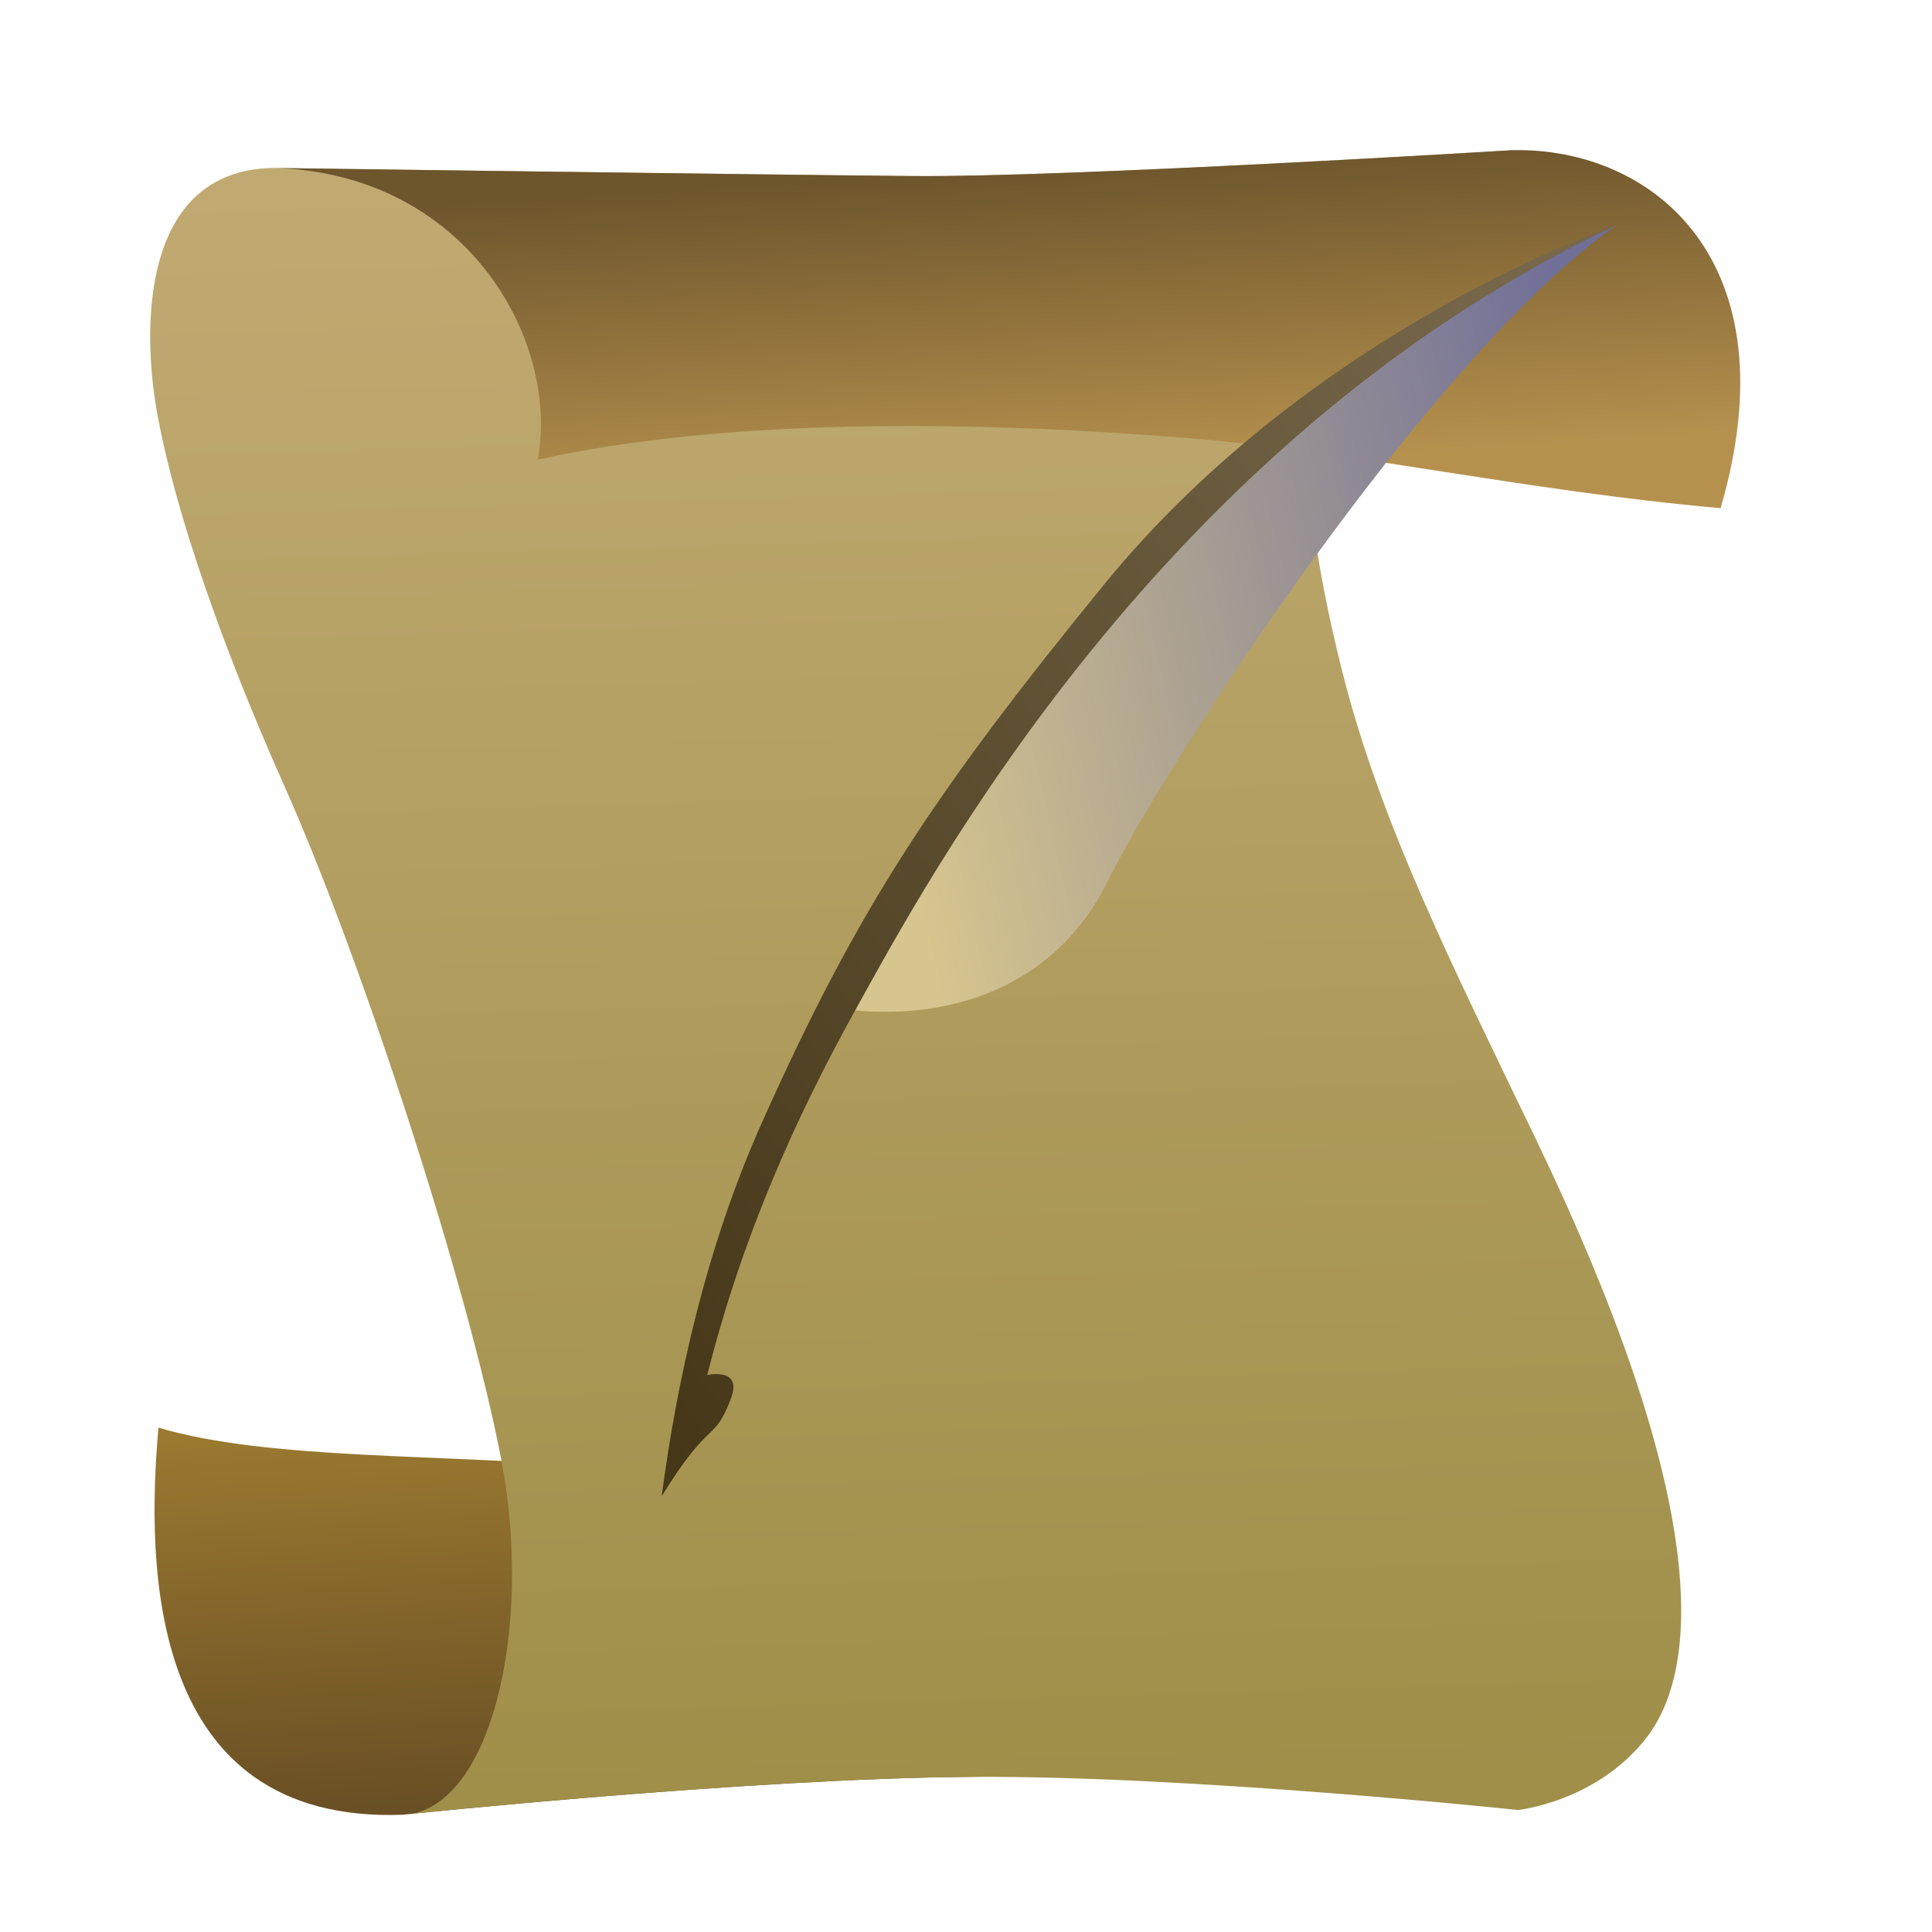
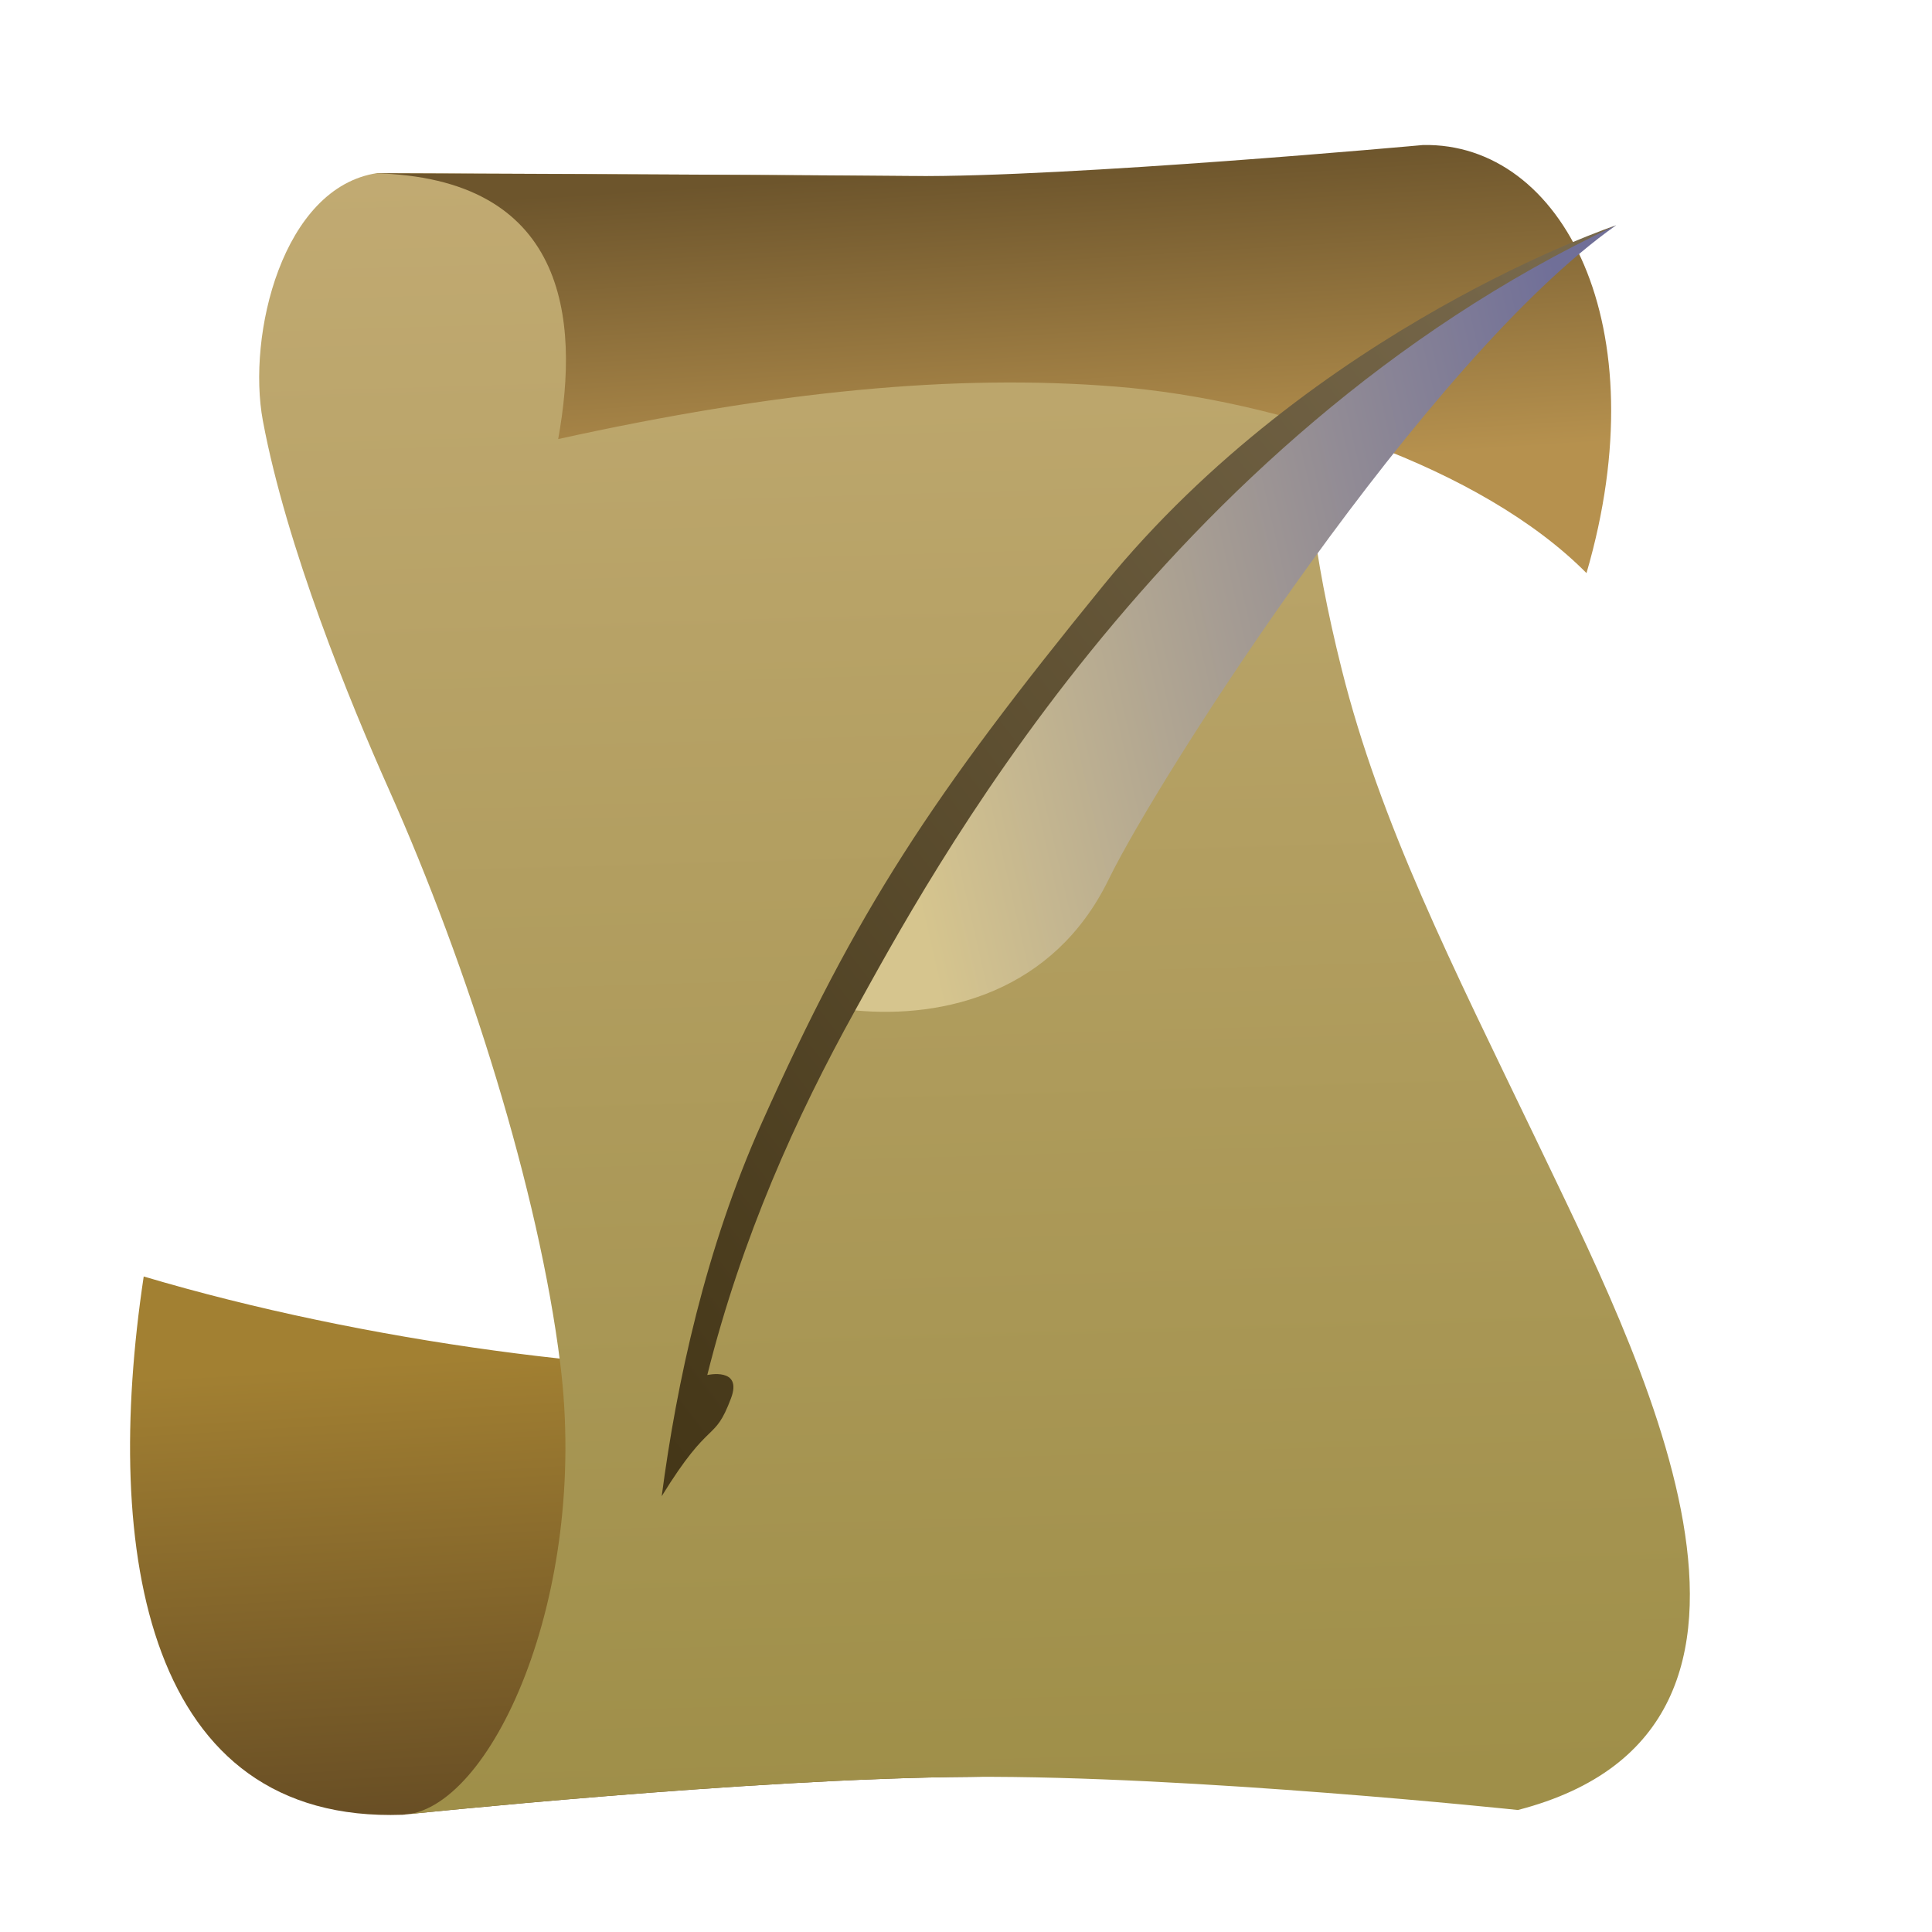
<svg xmlns="http://www.w3.org/2000/svg" xmlns:xlink="http://www.w3.org/1999/xlink" width="1024" height="1024" viewBox="0 0 270.933 270.933" version="1.1" id="svg1">
  <defs id="defs1">
    <linearGradient id="linearGradient12">
      <stop style="stop-color:#453718;stop-opacity:1;" offset="0" id="stop12" />
      <stop style="stop-color:#77684b;stop-opacity:1;" offset="1" id="stop13" />
    </linearGradient>
    <linearGradient id="linearGradient10">
      <stop style="stop-color:#d6c58e;stop-opacity:1;" offset="0" id="stop10" />
      <stop style="stop-color:#706f98;stop-opacity:1;" offset="1" id="stop11" />
    </linearGradient>
    <linearGradient id="linearGradient8">
      <stop style="stop-color:#6d552c;stop-opacity:1;" offset="0" id="stop8" />
      <stop style="stop-color:#b6914e;stop-opacity:1;" offset="1" id="stop9" />
    </linearGradient>
    <linearGradient id="linearGradient6">
      <stop style="stop-color:#674d24;stop-opacity:1;" offset="0" id="stop6" />
      <stop style="stop-color:#a28032;stop-opacity:1;" offset="1" id="stop7" />
    </linearGradient>
    <linearGradient id="linearGradient4">
      <stop style="stop-color:#c1aa72;stop-opacity:1;" offset="0" id="stop4" />
      <stop style="stop-color:#9f8f49;stop-opacity:1;" offset="1" id="stop5" />
    </linearGradient>
    <linearGradient xlink:href="#linearGradient4" id="linearGradient5" x1="125.109" y1="252.615" x2="130.235" y2="25.237" gradientUnits="userSpaceOnUse" />
    <linearGradient xlink:href="#linearGradient6" id="linearGradient7" x1="104.988" y1="23.712" x2="101.57" y2="88.18" gradientUnits="userSpaceOnUse" />
    <linearGradient xlink:href="#linearGradient8" id="linearGradient9" x1="163.367" y1="252.741" x2="165.76" y2="209.335" gradientUnits="userSpaceOnUse" />
    <linearGradient xlink:href="#linearGradient10" id="linearGradient11" x1="118.434" y1="103.561" x2="249.061" y2="71.447" gradientUnits="userSpaceOnUse" />
    <linearGradient xlink:href="#linearGradient12" id="linearGradient13" x1="73.181" y1="195.9" x2="242.585" y2="42.887" gradientUnits="userSpaceOnUse" />
  </defs>
  <g id="layer1">
    <g id="g1" transform="matrix(0.9969603,-0.00644821,-0.07791121,-1.002545,11.14932,277.0686)">
-       <path style="fill:url(#linearGradient7);stroke-width:0.265" d="m 47.165,22.215 c 0,0 49.215,4.785 80.316,4.785 31.101,0 70.405,25.291 70.405,25.291 0,0 -6.494,16.405 -1.367,27 5.127,10.595 -17.772,-17.772 -29.734,9.911 C 156.22,113.652 125.755,25.261 122.013,46.823 116.268,79.921 47.461,67.16 17.089,76.557 13.863,57.336 11.182,21.187 47.165,22.215 Z" id="path2" />
-       <path style="fill:url(#linearGradient5);stroke-width:0.265" d="m 47.165,22.215 c 0,0 49.215,4.785 80.316,4.785 31.101,0 76.557,-5.127 76.557,-5.127 0,0 11.067,1.036 18.797,9.911 9.228,10.595 10.595,35.544 -8.886,83.734 -9.982,24.693 -18.473,44.4 -22.215,65.962 -5.744,33.098 -0.871,47.983 4.443,57.76 4.412,8.117 25.291,14.696 25.291,14.696 0,0 -62.886,-3.418 -84.759,-3.076 -22.001,0.344 -89.886,1.709 -89.886,1.709 -18.559,-0.302 -20.11,-22.544 -18.797,-34.519 1.937,-17.671 9.183,-39.473 13.671,-51.608 C 50.924,141.494 62.203,95.696 64.937,71.772 67.671,47.848 59.468,22.557 47.165,22.215 Z" id="path1" />
-       <path style="fill:url(#linearGradient9);stroke-width:0.265" d="m 246.759,203.696 c 12.89,34.624 -5.699,50.505 -25.291,50.241 0,0 -62.886,-3.418 -84.759,-3.076 -22.001,0.344 -89.886,1.709 -89.886,1.709 27.022,-0.717 38.601,-24.076 34.177,-41.013 31.101,6.494 69.371,4.36 91.937,2.392 22.566,-1.967 46.291,-7.619 73.823,-10.253 z" id="path3" />
+       <path style="fill:url(#linearGradient7);stroke-width:0.265" d="m 47.165,22.215 c 0,0 49.215,4.785 80.316,4.785 31.101,0 70.405,25.291 70.405,25.291 0,0 -6.494,16.405 -1.367,27 5.127,10.595 -17.772,-17.772 -29.734,9.911 -10.565,24.449 -34.539,-4.448 -56.906,-5.164 C 84.368,83.221 47.039,88.31 16.667,97.707 7.763,58.923 11.182,21.187 47.165,22.215 Z" id="path2" />
+       <path style="fill:url(#linearGradient5);stroke-width:0.265" d="m 47.165,22.215 c 0,0 49.215,4.785 80.316,4.785 31.101,0 76.557,-5.127 76.557,-5.127 45.475,11.187 21.551,64.6 9.911,93.646 -9.982,24.693 -18.473,44.4 -22.215,65.962 -5.744,33.098 -0.871,47.983 4.443,57.76 4.412,8.117 5.603,12.309 5.603,12.309 0,0 -43.198,-1.03 -65.071,-0.689 -22.001,0.344 -75.143,0.896 -75.143,0.896 -13.496,-1.882 -20.11,-22.544 -18.797,-34.519 1.937,-17.671 9.183,-39.473 13.671,-51.608 C 65.667,140.681 73.147,109.285 74.279,85.123 75.81,52.438 59.468,22.557 47.165,22.215 Z" id="path1" />
+       <path style="fill:url(#linearGradient9);stroke-width:0.265" d="m 227.195,194.74 c 12.89,34.624 1.288,60.26 -18.305,59.996 0,0 -50.308,-4.217 -72.182,-3.875 -22.001,0.344 -75.675,0.879 -75.675,0.879 27.022,-0.717 27.478,-20.394 23.054,-37.331 31.101,6.494 56.479,8.792 79.045,6.824 22.566,-1.967 50.459,-11.57 64.063,-26.493 z" id="path3" />
    </g>
    <g id="g2" transform="matrix(0.7822404,-0.04609497,0.03580343,1.007092,27.83591,8.117127)">
      <path style="fill:url(#linearGradient11);stroke-width:0.265;stroke-dasharray:none" d="m 158.582,83.051 c 41.013,-32.329 71.404,-41.862 93.987,-48.19 -34.571,16.844 -84.967,72.351 -95.013,86.81 -10.496,15.107 -30.22,17.974 -46.139,16.063 3.577,-9.603 25.346,-37.484 47.165,-54.684 z" id="path9" />
      <path style="fill:url(#linearGradient13);fill-opacity:1;stroke-width:0.265;stroke-dasharray:none" d="m 73.72,203.656 c 3.402,-15.701 9.432,-34.058 20.239,-50.993 18.372,-28.789 32.367,-43.959 64.623,-72.005 39.314,-34.184 93.987,-45.797 93.987,-45.797 -82.964,26.092 -127.788,85.876 -141.152,102.873 -11.224,14.276 -21.713,30.588 -28.773,49.456 0,0 6.404,-0.832 4.101,3.418 -3.361,6.204 -3.715,2.347 -13.026,13.048 z" id="path4" />
    </g>
  </g>
</svg>
